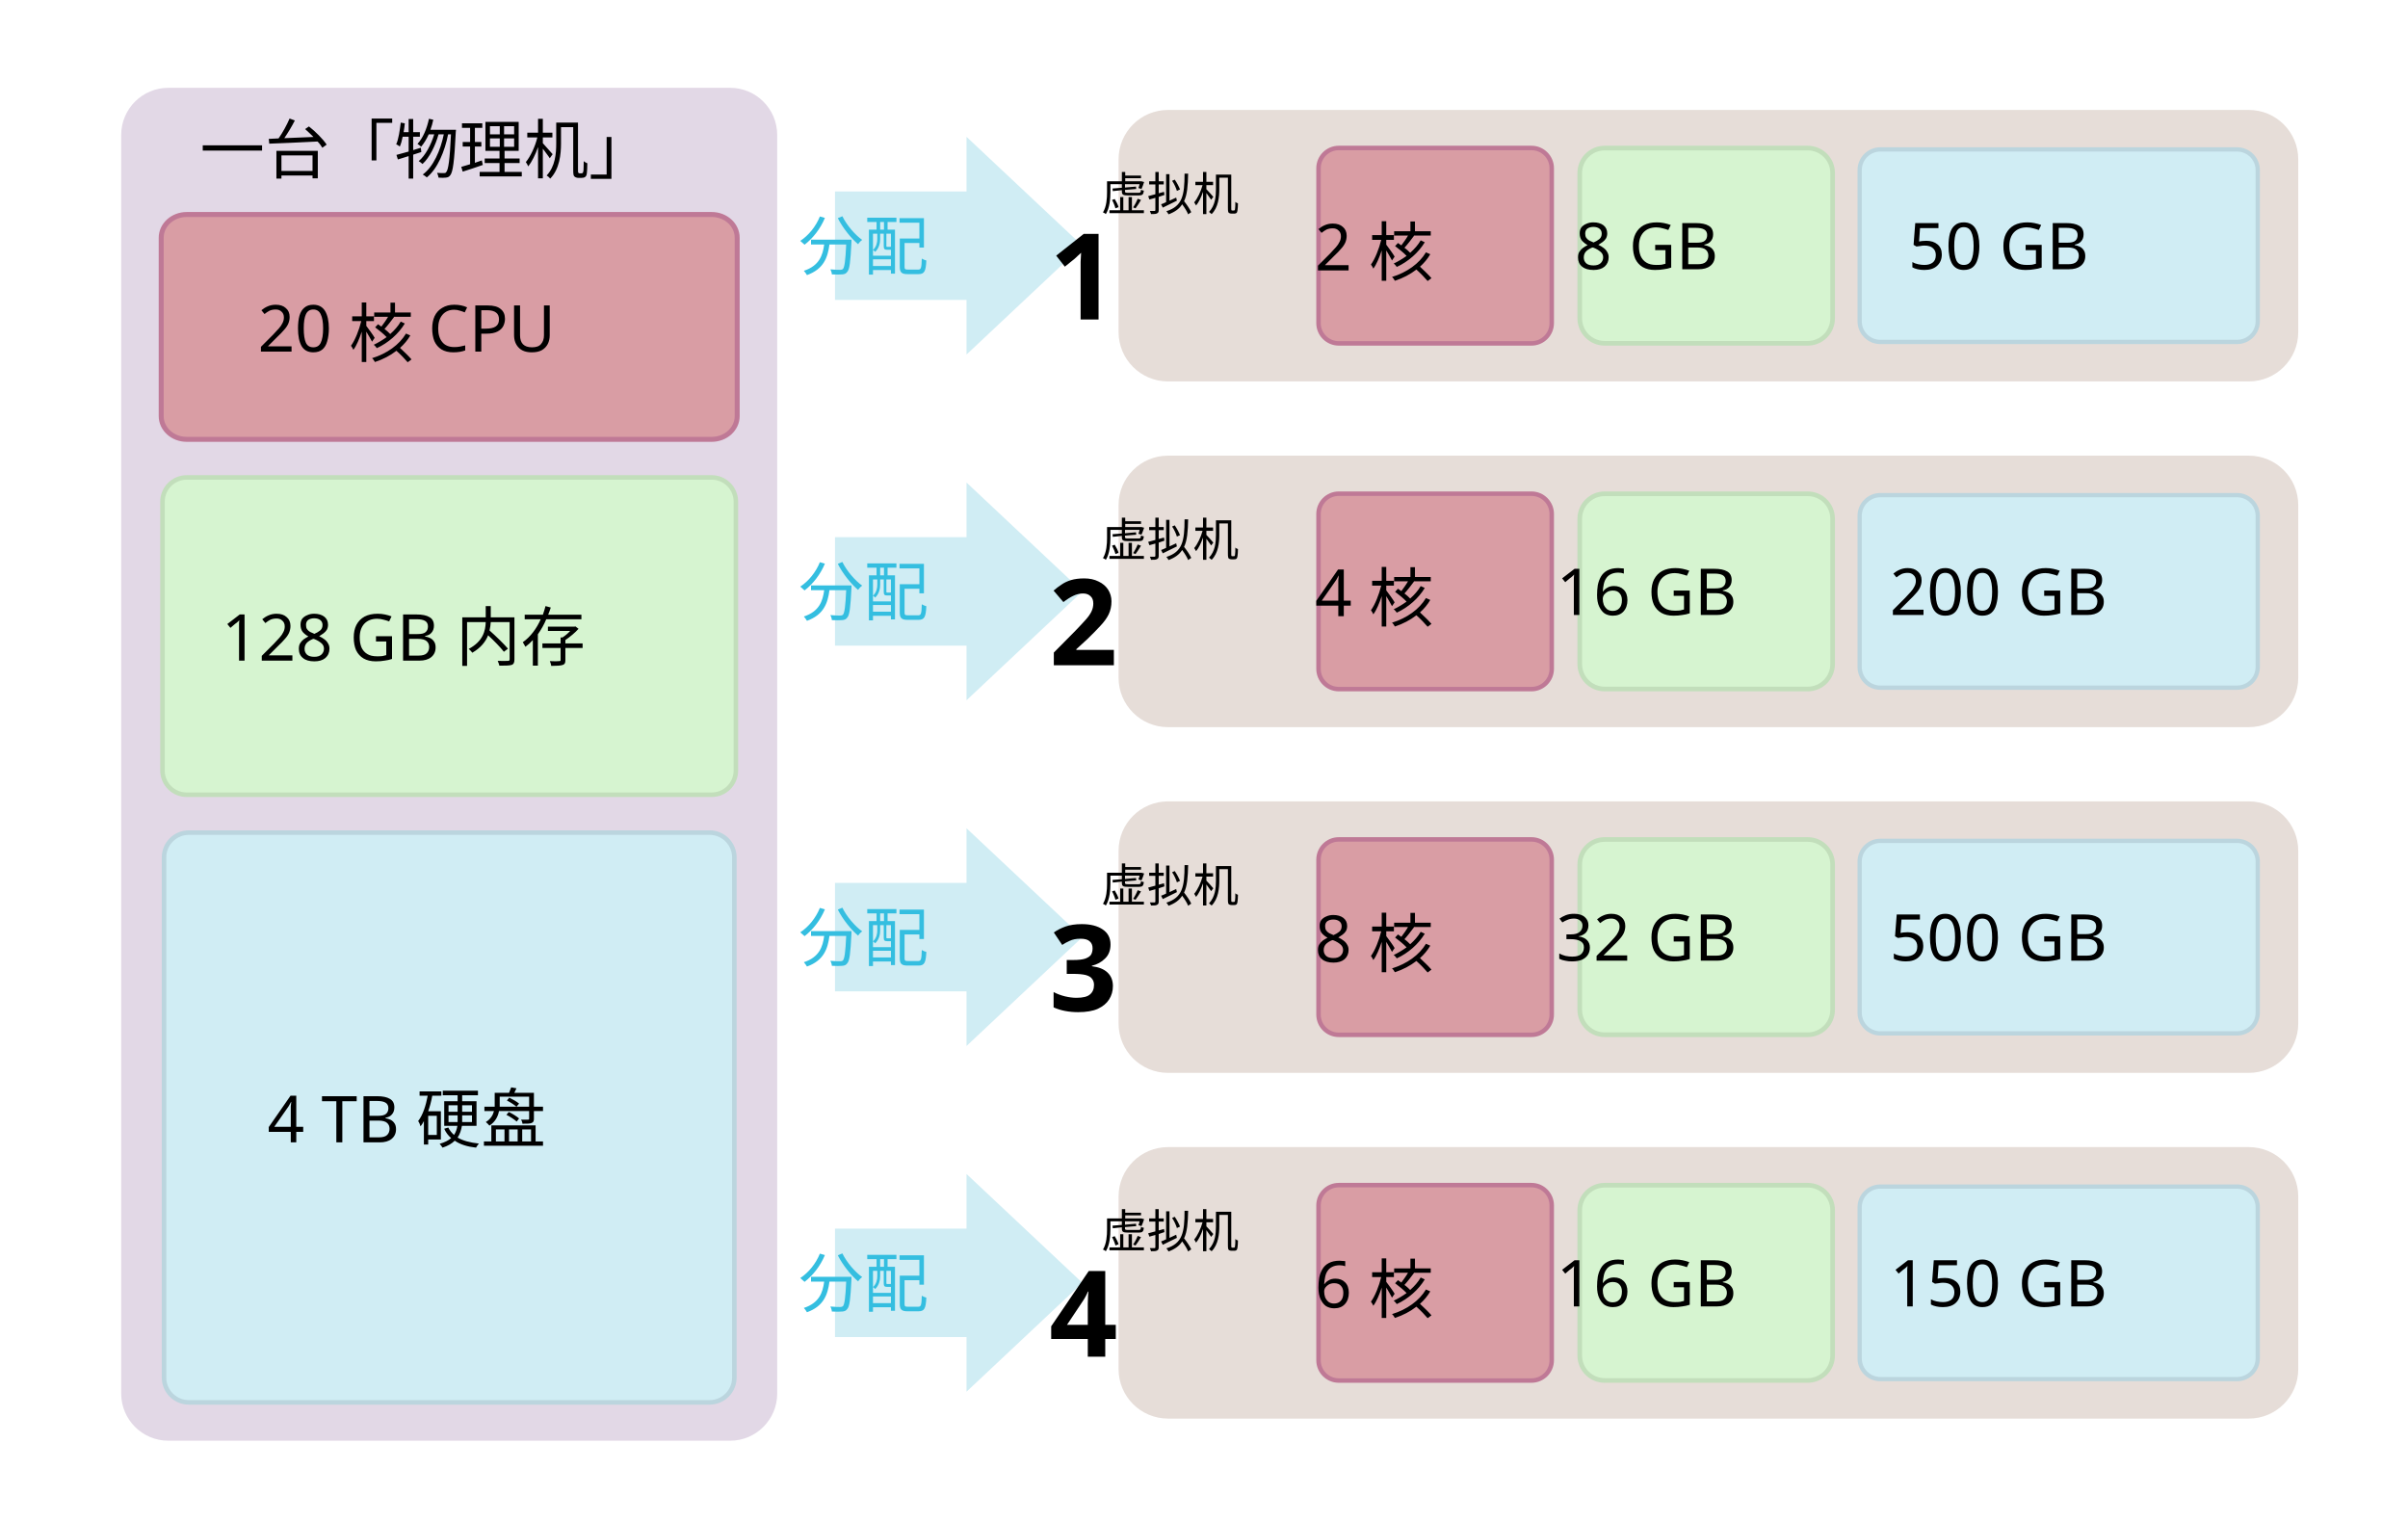
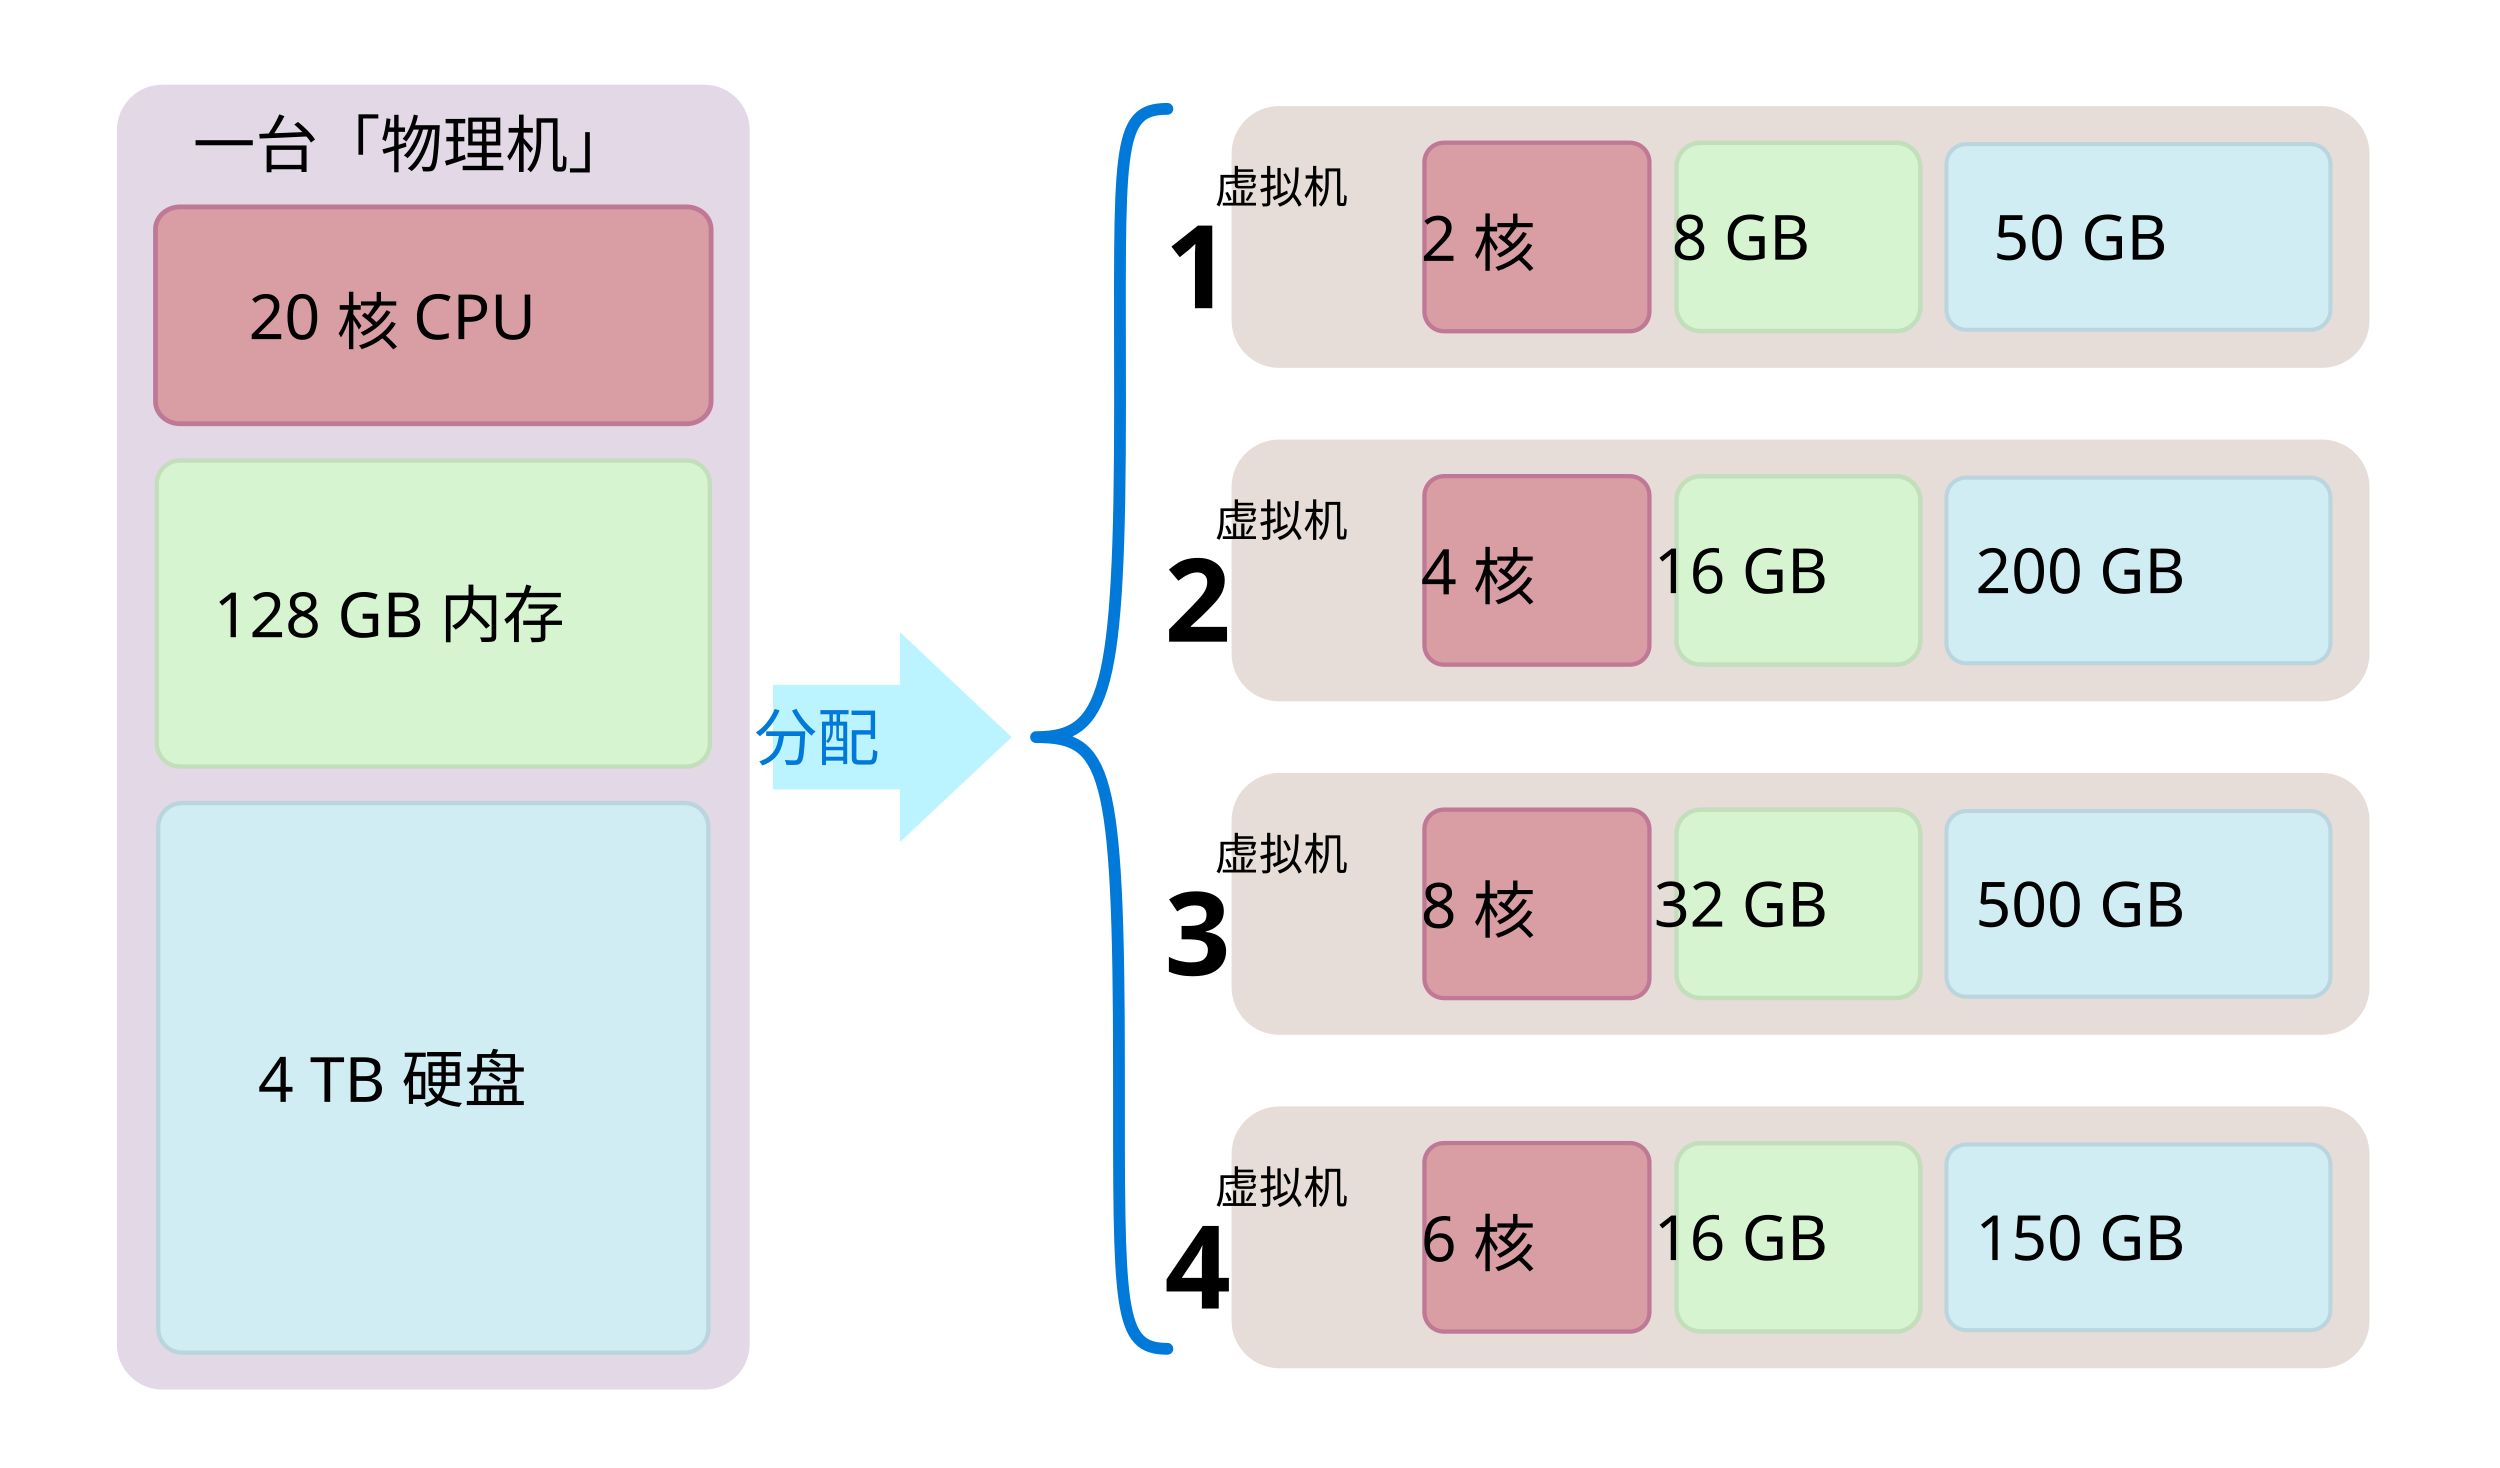
- <svg xmlns="http://www.w3.org/2000/svg" width="157.294mm" height="99.406mm" viewBox="0 0 157.294 99.406" version="1.1" id="svg1">
+ <svg xmlns="http://www.w3.org/2000/svg" width="169.294mm" height="99.406mm" viewBox="0 0 169.294 99.406" version="1.1" id="svg1">
  <defs id="defs1" />
  <g id="layer1" transform="translate(-24.5688,-15.55787)">
    <rect style="fill:#e2d8e6;fill-opacity:1;stroke:none;stroke-width:1.642;stroke-linecap:round;stroke-linejoin:round;paint-order:markers stroke fill" id="rect1" width="42.852" height="88.365" x="32.485" y="21.293" rx="3.081" ry="3.081" />
    <text xml:space="preserve" style="font-weight:bold;font-size:4.233px;line-height:1.3;font-family:'Sarasa Mono SC';-inkscape-font-specification:'Sarasa Mono SC Bold';text-align:center;letter-spacing:0px;text-orientation:upright;text-anchor:middle;fill:#d3d3d3;fill-opacity:1;stroke:none;stroke-width:3;stroke-linecap:round;stroke-linejoin:round;paint-order:markers stroke fill" x="55.194" y="26.88" id="text1">
      <tspan id="tspan1" style="font-style:normal;font-variant:normal;font-weight:normal;font-stretch:normal;font-family:'Sarasa Mono SC';-inkscape-font-specification:'Sarasa Mono SC';fill:#000000;fill-opacity:1;stroke-width:3" x="55.194" y="26.88">一台「物理机」</tspan>
    </text>
    <rect style="fill:#d99da4;fill-opacity:1;stroke:#bf7996;stroke-width:0.65;stroke-linecap:round;stroke-linejoin:round;stroke-dasharray:none;stroke-opacity:1;paint-order:markers stroke fill" id="rect2" width="37.3" height="14.361" x="35.261" y="29.73" rx="1.503" ry="1.357" />
    <text xml:space="preserve" style="font-weight:bold;font-size:4.233px;line-height:1.3;font-family:'Sarasa Mono SC';-inkscape-font-specification:'Sarasa Mono SC Bold';text-align:center;letter-spacing:0px;text-orientation:upright;text-anchor:middle;fill:#d3d3d3;fill-opacity:1;stroke:none;stroke-width:3;stroke-linecap:round;stroke-linejoin:round;paint-order:markers stroke fill" x="53.892" y="38.525" id="text2">
      <tspan id="tspan2" style="font-style:normal;font-variant:normal;font-weight:normal;font-stretch:normal;font-family:'Sarasa UI SC';-inkscape-font-specification:'Sarasa UI SC';fill:#000000;fill-opacity:1;stroke-width:3" x="53.892" y="38.525">20 核 CPU</tspan>
    </text>
    <rect style="fill:#d6f4d0;fill-opacity:1;stroke:#c2debb;stroke-width:0.591;stroke-linecap:round;stroke-linejoin:round;stroke-dasharray:none;stroke-opacity:1;paint-order:markers stroke fill" id="rect3" width="37.159" height="20.43" x="35.331" y="46.889" rx="1.434" ry="1.434" />
    <text xml:space="preserve" style="font-weight:bold;font-size:4.233px;line-height:1.3;font-family:'Sarasa Mono SC';-inkscape-font-specification:'Sarasa Mono SC Bold';text-align:center;letter-spacing:0px;text-orientation:upright;text-anchor:middle;fill:#d3d3d3;fill-opacity:1;stroke:none;stroke-width:3;stroke-linecap:round;stroke-linejoin:round;paint-order:markers stroke fill" x="53.68" y="58.709" id="text3">
      <tspan id="tspan3" style="font-style:normal;font-variant:normal;font-weight:normal;font-stretch:normal;font-family:'Sarasa UI SC';-inkscape-font-specification:'Sarasa UI SC';fill:#000000;fill-opacity:1;stroke-width:3" x="53.68" y="58.709">128 GB 内存</tspan>
    </text>
    <rect style="fill:#d0edf4;fill-opacity:1;stroke:#bbd5de;stroke-width:0.592;stroke-linecap:round;stroke-linejoin:round;stroke-dasharray:none;stroke-opacity:1;paint-order:markers stroke fill" id="rect4" width="36.958" height="36.92" x="35.432" y="70.087" rx="1.474" ry="1.474" />
    <text xml:space="preserve" style="font-weight:bold;font-size:4.233px;line-height:1.3;font-family:'Sarasa Mono SC';-inkscape-font-specification:'Sarasa Mono SC Bold';text-align:center;letter-spacing:0px;text-orientation:upright;text-anchor:middle;fill:#d3d3d3;fill-opacity:1;stroke:none;stroke-width:3;stroke-linecap:round;stroke-linejoin:round;paint-order:markers stroke fill" x="53.881" y="90.172" id="text4">
      <tspan id="tspan4" style="font-style:normal;font-variant:normal;font-weight:normal;font-stretch:normal;font-family:'Sarasa UI SC';-inkscape-font-specification:'Sarasa UI SC';fill:#000000;fill-opacity:1;stroke-width:3" x="53.881" y="90.172">4 TB 硬盘</tspan>
    </text>
-     <g id="g25" transform="translate(0,-0.3169103)">
-       <g id="g7" transform="translate(-1.566731,-11.95444)">
-         <g id="g5" transform="translate(1.423046,10.67284)">
-           <rect style="fill:#d0edf4;fill-opacity:1;stroke:none;stroke-width:0.592;stroke-linecap:round;stroke-linejoin:round;stroke-dasharray:none;stroke-opacity:1;paint-order:markers stroke fill" id="rect5" width="11.464" height="7.085" x="79.256" y="29.661" rx="0" ry="0" />
-           <path style="fill:#d0edf4;fill-opacity:1;stroke:none;stroke-width:0.592;stroke-linecap:round;stroke-linejoin:round;stroke-dasharray:none;stroke-opacity:1;paint-order:markers stroke fill" id="path5" d="m 79.928,35.889 0,-14.22 12.315,7.11 z" transform="matrix(0.6145188,0,0,1,38.73002,4.424126)" />
-         </g>
-         <text xml:space="preserve" style="font-weight:bold;font-size:4.233px;line-height:1.3;font-family:'Sarasa Mono SC';-inkscape-font-specification:'Sarasa Mono SC Bold';text-align:center;letter-spacing:0px;text-orientation:upright;text-anchor:middle;fill:#34bee0;fill-opacity:1;stroke:none;stroke-width:3;stroke-linecap:round;stroke-linejoin:round;paint-order:markers stroke fill" x="87.504" y="45.44" id="text7">
-           <tspan id="tspan7" style="font-style:normal;font-variant:normal;font-weight:normal;font-stretch:normal;font-family:'Sarasa Mono SC';-inkscape-font-specification:'Sarasa Mono SC';fill:#34bee0;fill-opacity:1;stroke-width:3" x="87.504" y="45.44">分配</tspan>
-         </text>
-       </g>
+     <g id="g25" transform="translate(10.33269,-0.3169103)">
      <rect style="fill:#e6ddd8;fill-opacity:1;stroke:none;stroke-width:0.987;stroke-linecap:round;stroke-linejoin:round;paint-order:markers stroke fill" id="rect7" width="77.059" height="17.732" x="97.635" y="23.056" rx="3.229" ry="3.229" />
      <g id="g17" transform="translate(0,-11.75947)">
        <text xml:space="preserve" style="font-weight:bold;font-size:3.002px;line-height:1.3;font-family:'Sarasa Mono SC';-inkscape-font-specification:'Sarasa Mono SC Bold';text-align:center;letter-spacing:0px;text-orientation:upright;text-anchor:middle;fill:#d3d3d3;fill-opacity:1;stroke:none;stroke-width:2.128;stroke-linecap:round;stroke-linejoin:round;paint-order:markers stroke fill" x="104.508" y="41.383" id="text8">
          <tspan style="font-style:normal;font-variant:normal;font-weight:normal;font-stretch:normal;font-family:'Sarasa Mono SC';-inkscape-font-specification:'Sarasa Mono SC';fill:#000000;fill-opacity:1;stroke-width:2.128" x="104.508" y="41.383" id="tspan9">虚拟机</tspan>
        </text>
        <text xml:space="preserve" style="font-weight:bold;font-size:7.845px;line-height:1.3;font-family:'Sarasa Mono SC';-inkscape-font-specification:'Sarasa Mono SC Bold';text-align:center;letter-spacing:0px;text-orientation:upright;text-anchor:middle;fill:#d3d3d3;fill-opacity:1;stroke:none;stroke-width:5.559;stroke-linecap:round;stroke-linejoin:round;paint-order:markers stroke fill" x="104.518" y="48.501" id="text10">
          <tspan style="font-style:normal;font-variant:normal;font-weight:bold;font-stretch:normal;font-family:'Sarasa Mono SC';-inkscape-font-specification:'Sarasa Mono SC Bold';fill:#000000;fill-opacity:1;stroke-width:5.559" x="104.518" y="48.501" id="tspan10">1</tspan>
        </text>
      </g>
      <rect style="fill:#d99da4;fill-opacity:1;stroke:#bf7996;stroke-width:0.583;stroke-linecap:round;stroke-linejoin:round;stroke-dasharray:none;stroke-opacity:1;paint-order:markers stroke fill" id="rect17" width="14.943" height="12.473" x="110.842" y="25.685" rx="1.178" ry="1.178" />
      <text xml:space="preserve" style="font-weight:bold;font-size:4.233px;line-height:1.3;font-family:'Sarasa Mono SC';-inkscape-font-specification:'Sarasa Mono SC Bold';text-align:center;letter-spacing:0px;text-orientation:upright;text-anchor:middle;fill:#d3d3d3;fill-opacity:1;stroke:none;stroke-width:3;stroke-linecap:round;stroke-linejoin:round;paint-order:markers stroke fill" x="118.187" y="33.537" id="text17">
        <tspan id="tspan17" style="font-style:normal;font-variant:normal;font-weight:normal;font-stretch:normal;font-family:'Sarasa UI SC';-inkscape-font-specification:'Sarasa UI SC';fill:#000000;fill-opacity:1;stroke-width:3" x="118.187" y="33.537">2 核</tspan>
      </text>
      <rect style="fill:#d6f4d0;fill-opacity:1;stroke:#c2debb;stroke-width:0.607;stroke-linecap:round;stroke-linejoin:round;stroke-dasharray:none;stroke-opacity:1;paint-order:markers stroke fill" id="rect18" width="16.213" height="12.449" x="127.913" y="25.697" rx="1.476" ry="1.476" />
      <text xml:space="preserve" style="font-weight:bold;font-size:4.233px;line-height:1.3;font-family:'Sarasa Mono SC';-inkscape-font-specification:'Sarasa Mono SC Bold';text-align:center;letter-spacing:0px;text-orientation:upright;text-anchor:middle;fill:#d3d3d3;fill-opacity:1;stroke:none;stroke-width:3;stroke-linecap:round;stroke-linejoin:round;paint-order:markers stroke fill" x="135.976" y="33.461" id="text18">
        <tspan id="tspan18" style="font-style:normal;font-variant:normal;font-weight:normal;font-stretch:normal;font-family:'Sarasa UI SC';-inkscape-font-specification:'Sarasa UI SC';fill:#000000;fill-opacity:1;stroke-width:3" x="135.976" y="33.461">8 GB</tspan>
      </text>
      <rect style="fill:#d0edf4;fill-opacity:1;stroke:#bbd5de;stroke-width:0.559;stroke-linecap:round;stroke-linejoin:round;stroke-dasharray:none;stroke-opacity:1;paint-order:markers stroke fill" id="rect19" width="25.724" height="12.296" x="146.184" y="25.774" rx="1.212" ry="1.212" />
      <text xml:space="preserve" style="font-weight:bold;font-size:4.233px;line-height:1.3;font-family:'Sarasa Mono SC';-inkscape-font-specification:'Sarasa Mono SC Bold';text-align:center;letter-spacing:0px;text-orientation:upright;text-anchor:middle;fill:#d3d3d3;fill-opacity:1;stroke:none;stroke-width:3;stroke-linecap:round;stroke-linejoin:round;paint-order:markers stroke fill" x="158.964" y="33.461" id="text19">
        <tspan id="tspan19" style="font-style:normal;font-variant:normal;font-weight:normal;font-stretch:normal;font-family:'Sarasa UI SC';-inkscape-font-specification:'Sarasa UI SC';fill:#000000;fill-opacity:1;stroke-width:3" x="158.964" y="33.461">50 GB</tspan>
      </text>
    </g>
-     <g id="g31" transform="translate(0,22.26371)">
-       <g id="g27" transform="translate(-1.566731,-11.95444)">
-         <g id="g26" transform="translate(1.423046,10.67284)">
-           <rect style="fill:#d0edf4;fill-opacity:1;stroke:none;stroke-width:0.592;stroke-linecap:round;stroke-linejoin:round;stroke-dasharray:none;stroke-opacity:1;paint-order:markers stroke fill" id="rect25" width="11.464" height="7.085" x="79.256" y="29.661" rx="0" ry="0" />
-           <path style="fill:#d0edf4;fill-opacity:1;stroke:none;stroke-width:0.592;stroke-linecap:round;stroke-linejoin:round;stroke-dasharray:none;stroke-opacity:1;paint-order:markers stroke fill" id="path25" d="m 79.928,35.889 0,-14.22 12.315,7.11 z" transform="matrix(0.6145188,0,0,1,38.73002,4.424126)" />
-         </g>
-         <text xml:space="preserve" style="font-weight:bold;font-size:4.233px;line-height:1.3;font-family:'Sarasa Mono SC';-inkscape-font-specification:'Sarasa Mono SC Bold';text-align:center;letter-spacing:0px;text-orientation:upright;text-anchor:middle;fill:#34bee0;fill-opacity:1;stroke:none;stroke-width:3;stroke-linecap:round;stroke-linejoin:round;paint-order:markers stroke fill" x="87.504" y="45.44" id="text26">
-           <tspan id="tspan26" style="font-style:normal;font-variant:normal;font-weight:normal;font-stretch:normal;font-family:'Sarasa Mono SC';-inkscape-font-specification:'Sarasa Mono SC';fill:#34bee0;fill-opacity:1;stroke-width:3" x="87.504" y="45.44">分配</tspan>
-         </text>
+     <g id="g8" transform="translate(-3.761298,21.59957)">
+       <g id="g6" transform="translate(1.423046,10.67284)" style="fill:#bbf3ff;fill-opacity:1">
+         <rect style="fill:#bbf3ff;fill-opacity:1;stroke:none;stroke-width:0.592;stroke-linecap:round;stroke-linejoin:round;stroke-dasharray:none;stroke-opacity:1;paint-order:markers stroke fill" id="rect6" width="11.464" height="7.085" x="79.256" y="29.661" rx="0" ry="0" />
+         <path style="fill:#bbf3ff;fill-opacity:1;stroke:none;stroke-width:0.592;stroke-linecap:round;stroke-linejoin:round;stroke-dasharray:none;stroke-opacity:1;paint-order:markers stroke fill" id="path6" d="m 79.928,35.889 0,-14.22 12.315,7.11 z" transform="matrix(0.6145188,0,0,1,38.73002,4.424126)" />
      </g>
+       <text xml:space="preserve" style="font-weight:bold;font-size:4.233px;line-height:1.3;font-family:'Sarasa Mono SC';-inkscape-font-specification:'Sarasa Mono SC Bold';text-align:center;letter-spacing:0px;text-orientation:upright;text-anchor:middle;fill:#0079d8;fill-opacity:1;stroke:none;stroke-width:3;stroke-linecap:round;stroke-linejoin:round;paint-order:markers stroke fill" x="87.504" y="45.44" id="text6">
+         <tspan id="tspan6" style="font-style:normal;font-variant:normal;font-weight:normal;font-stretch:normal;font-family:'Sarasa Mono SC';-inkscape-font-specification:'Sarasa Mono SC';fill:#0079d8;fill-opacity:1;stroke-width:3" x="87.504" y="45.44">分配</tspan>
+       </text>
+       <path style="fill:none;fill-opacity:1;stroke:#0079d8;stroke-width:0.8;stroke-linecap:round;stroke-linejoin:round;stroke-dasharray:none;stroke-opacity:1;paint-order:fill markers stroke" d="m 107.38,1.331 c -3.55,0 -3.203,2.694 -3.203,20.007 0,19.645 -0.969,22.537 -5.687,22.537 4.743,0 5.614,1.875 5.614,22.627 0,16.217 -0.09,18.794 3.277,18.794" id="path8" />
+     </g>
+     <g id="g31" transform="translate(10.33269,22.26371)">
      <rect style="fill:#e6ddd8;fill-opacity:1;stroke:none;stroke-width:0.987;stroke-linecap:round;stroke-linejoin:round;paint-order:markers stroke fill" id="rect27" width="77.059" height="17.732" x="97.635" y="23.056" rx="3.229" ry="3.229" />
      <g id="g28" transform="translate(0,-11.75947)">
        <text xml:space="preserve" style="font-weight:bold;font-size:3.002px;line-height:1.3;font-family:'Sarasa Mono SC';-inkscape-font-specification:'Sarasa Mono SC Bold';text-align:center;letter-spacing:0px;text-orientation:upright;text-anchor:middle;fill:#d3d3d3;fill-opacity:1;stroke:none;stroke-width:2.128;stroke-linecap:round;stroke-linejoin:round;paint-order:markers stroke fill" x="104.508" y="41.383" id="text27">
          <tspan style="font-style:normal;font-variant:normal;font-weight:normal;font-stretch:normal;font-family:'Sarasa Mono SC';-inkscape-font-specification:'Sarasa Mono SC';fill:#000000;fill-opacity:1;stroke-width:2.128" x="104.508" y="41.383" id="tspan27">虚拟机</tspan>
        </text>
        <text xml:space="preserve" style="font-weight:bold;font-size:7.845px;line-height:1.3;font-family:'Sarasa Mono SC';-inkscape-font-specification:'Sarasa Mono SC Bold';text-align:center;letter-spacing:0px;text-orientation:upright;text-anchor:middle;fill:#d3d3d3;fill-opacity:1;stroke:none;stroke-width:5.559;stroke-linecap:round;stroke-linejoin:round;paint-order:markers stroke fill" x="104.518" y="48.501" id="text28">
          <tspan style="font-style:normal;font-variant:normal;font-weight:bold;font-stretch:normal;font-family:'Sarasa Mono SC';-inkscape-font-specification:'Sarasa Mono SC Bold';fill:#000000;fill-opacity:1;stroke-width:5.559" x="104.518" y="48.501" id="tspan28">2</tspan>
        </text>
      </g>
      <rect style="fill:#d99da4;fill-opacity:1;stroke:#bf7996;stroke-width:0.583;stroke-linecap:round;stroke-linejoin:round;stroke-dasharray:none;stroke-opacity:1;paint-order:markers stroke fill" id="rect28" width="14.943" height="12.473" x="110.842" y="25.685" rx="1.178" ry="1.178" />
      <text xml:space="preserve" style="font-weight:bold;font-size:4.233px;line-height:1.3;font-family:'Sarasa Mono SC';-inkscape-font-specification:'Sarasa Mono SC Bold';text-align:center;letter-spacing:0px;text-orientation:upright;text-anchor:middle;fill:#d3d3d3;fill-opacity:1;stroke:none;stroke-width:3;stroke-linecap:round;stroke-linejoin:round;paint-order:markers stroke fill" x="118.187" y="33.537" id="text29">
        <tspan id="tspan29" style="font-style:normal;font-variant:normal;font-weight:normal;font-stretch:normal;font-family:'Sarasa UI SC';-inkscape-font-specification:'Sarasa UI SC';fill:#000000;fill-opacity:1;stroke-width:3" x="118.187" y="33.537">4 核</tspan>
      </text>
      <rect style="fill:#d6f4d0;fill-opacity:1;stroke:#c2debb;stroke-width:0.607;stroke-linecap:round;stroke-linejoin:round;stroke-dasharray:none;stroke-opacity:1;paint-order:markers stroke fill" id="rect29" width="16.213" height="12.449" x="127.913" y="25.697" rx="1.476" ry="1.476" />
      <text xml:space="preserve" style="font-weight:bold;font-size:4.233px;line-height:1.3;font-family:'Sarasa Mono SC';-inkscape-font-specification:'Sarasa Mono SC Bold';text-align:center;letter-spacing:0px;text-orientation:upright;text-anchor:middle;fill:#d3d3d3;fill-opacity:1;stroke:none;stroke-width:3;stroke-linecap:round;stroke-linejoin:round;paint-order:markers stroke fill" x="135.976" y="33.461" id="text30">
        <tspan id="tspan30" style="font-style:normal;font-variant:normal;font-weight:normal;font-stretch:normal;font-family:'Sarasa UI SC';-inkscape-font-specification:'Sarasa UI SC';fill:#000000;fill-opacity:1;stroke-width:3" x="135.976" y="33.461">16 GB</tspan>
      </text>
      <rect style="fill:#d0edf4;fill-opacity:1;stroke:#bbd5de;stroke-width:0.559;stroke-linecap:round;stroke-linejoin:round;stroke-dasharray:none;stroke-opacity:1;paint-order:markers stroke fill" id="rect30" width="25.724" height="12.296" x="146.184" y="25.774" rx="1.212" ry="1.212" />
      <text xml:space="preserve" style="font-weight:bold;font-size:4.233px;line-height:1.3;font-family:'Sarasa Mono SC';-inkscape-font-specification:'Sarasa Mono SC Bold';text-align:center;letter-spacing:0px;text-orientation:upright;text-anchor:middle;fill:#d3d3d3;fill-opacity:1;stroke:none;stroke-width:3;stroke-linecap:round;stroke-linejoin:round;paint-order:markers stroke fill" x="158.964" y="33.461" id="text31">
        <tspan id="tspan31" style="font-style:normal;font-variant:normal;font-weight:normal;font-stretch:normal;font-family:'Sarasa UI SC';-inkscape-font-specification:'Sarasa UI SC';fill:#000000;fill-opacity:1;stroke-width:3" x="158.964" y="33.461">200 GB</tspan>
      </text>
    </g>
-     <g id="g37" transform="translate(0,44.84432)">
-       <g id="g33" transform="translate(-1.566731,-11.95444)">
-         <g id="g32" transform="translate(1.423046,10.67284)">
-           <rect style="fill:#d0edf4;fill-opacity:1;stroke:none;stroke-width:0.592;stroke-linecap:round;stroke-linejoin:round;stroke-dasharray:none;stroke-opacity:1;paint-order:markers stroke fill" id="rect31" width="11.464" height="7.085" x="79.256" y="29.661" rx="0" ry="0" />
-           <path style="fill:#d0edf4;fill-opacity:1;stroke:none;stroke-width:0.592;stroke-linecap:round;stroke-linejoin:round;stroke-dasharray:none;stroke-opacity:1;paint-order:markers stroke fill" id="path31" d="m 79.928,35.889 0,-14.22 12.315,7.11 z" transform="matrix(0.6145188,0,0,1,38.73002,4.424126)" />
-         </g>
-         <text xml:space="preserve" style="font-weight:bold;font-size:4.233px;line-height:1.3;font-family:'Sarasa Mono SC';-inkscape-font-specification:'Sarasa Mono SC Bold';text-align:center;letter-spacing:0px;text-orientation:upright;text-anchor:middle;fill:#34bee0;fill-opacity:1;stroke:none;stroke-width:3;stroke-linecap:round;stroke-linejoin:round;paint-order:markers stroke fill" x="87.504" y="45.44" id="text32">
-           <tspan id="tspan32" style="font-style:normal;font-variant:normal;font-weight:normal;font-stretch:normal;font-family:'Sarasa Mono SC';-inkscape-font-specification:'Sarasa Mono SC';fill:#34bee0;fill-opacity:1;stroke-width:3" x="87.504" y="45.44">分配</tspan>
-         </text>
-       </g>
+     <g id="g37" transform="translate(10.33269,44.84432)">
      <rect style="fill:#e6ddd8;fill-opacity:1;stroke:none;stroke-width:0.987;stroke-linecap:round;stroke-linejoin:round;paint-order:markers stroke fill" id="rect33" width="77.059" height="17.732" x="97.635" y="23.056" rx="3.229" ry="3.229" />
      <g id="g34" transform="translate(0,-11.75947)">
        <text xml:space="preserve" style="font-weight:bold;font-size:3.002px;line-height:1.3;font-family:'Sarasa Mono SC';-inkscape-font-specification:'Sarasa Mono SC Bold';text-align:center;letter-spacing:0px;text-orientation:upright;text-anchor:middle;fill:#d3d3d3;fill-opacity:1;stroke:none;stroke-width:2.128;stroke-linecap:round;stroke-linejoin:round;paint-order:markers stroke fill" x="104.508" y="41.383" id="text33">
          <tspan style="font-style:normal;font-variant:normal;font-weight:normal;font-stretch:normal;font-family:'Sarasa Mono SC';-inkscape-font-specification:'Sarasa Mono SC';fill:#000000;fill-opacity:1;stroke-width:2.128" x="104.508" y="41.383" id="tspan33">虚拟机</tspan>
        </text>
        <text xml:space="preserve" style="font-weight:bold;font-size:7.845px;line-height:1.3;font-family:'Sarasa Mono SC';-inkscape-font-specification:'Sarasa Mono SC Bold';text-align:center;letter-spacing:0px;text-orientation:upright;text-anchor:middle;fill:#d3d3d3;fill-opacity:1;stroke:none;stroke-width:5.559;stroke-linecap:round;stroke-linejoin:round;paint-order:markers stroke fill" x="104.518" y="48.501" id="text34">
          <tspan style="font-style:normal;font-variant:normal;font-weight:bold;font-stretch:normal;font-family:'Sarasa Mono SC';-inkscape-font-specification:'Sarasa Mono SC Bold';fill:#000000;fill-opacity:1;stroke-width:5.559" x="104.518" y="48.501" id="tspan34">3</tspan>
        </text>
      </g>
      <rect style="fill:#d99da4;fill-opacity:1;stroke:#bf7996;stroke-width:0.583;stroke-linecap:round;stroke-linejoin:round;stroke-dasharray:none;stroke-opacity:1;paint-order:markers stroke fill" id="rect34" width="14.943" height="12.473" x="110.842" y="25.685" rx="1.178" ry="1.178" />
      <text xml:space="preserve" style="font-weight:bold;font-size:4.233px;line-height:1.3;font-family:'Sarasa Mono SC';-inkscape-font-specification:'Sarasa Mono SC Bold';text-align:center;letter-spacing:0px;text-orientation:upright;text-anchor:middle;fill:#d3d3d3;fill-opacity:1;stroke:none;stroke-width:3;stroke-linecap:round;stroke-linejoin:round;paint-order:markers stroke fill" x="118.187" y="33.537" id="text35">
        <tspan id="tspan35" style="font-style:normal;font-variant:normal;font-weight:normal;font-stretch:normal;font-family:'Sarasa UI SC';-inkscape-font-specification:'Sarasa UI SC';fill:#000000;fill-opacity:1;stroke-width:3" x="118.187" y="33.537">8 核</tspan>
      </text>
      <rect style="fill:#d6f4d0;fill-opacity:1;stroke:#c2debb;stroke-width:0.607;stroke-linecap:round;stroke-linejoin:round;stroke-dasharray:none;stroke-opacity:1;paint-order:markers stroke fill" id="rect35" width="16.213" height="12.449" x="127.913" y="25.697" rx="1.476" ry="1.476" />
      <text xml:space="preserve" style="font-weight:bold;font-size:4.233px;line-height:1.3;font-family:'Sarasa Mono SC';-inkscape-font-specification:'Sarasa Mono SC Bold';text-align:center;letter-spacing:0px;text-orientation:upright;text-anchor:middle;fill:#d3d3d3;fill-opacity:1;stroke:none;stroke-width:3;stroke-linecap:round;stroke-linejoin:round;paint-order:markers stroke fill" x="135.976" y="33.461" id="text36">
        <tspan id="tspan36" style="font-style:normal;font-variant:normal;font-weight:normal;font-stretch:normal;font-family:'Sarasa UI SC';-inkscape-font-specification:'Sarasa UI SC';fill:#000000;fill-opacity:1;stroke-width:3" x="135.976" y="33.461">32 GB</tspan>
      </text>
      <rect style="fill:#d0edf4;fill-opacity:1;stroke:#bbd5de;stroke-width:0.559;stroke-linecap:round;stroke-linejoin:round;stroke-dasharray:none;stroke-opacity:1;paint-order:markers stroke fill" id="rect36" width="25.724" height="12.296" x="146.184" y="25.774" rx="1.212" ry="1.212" />
      <text xml:space="preserve" style="font-weight:bold;font-size:4.233px;line-height:1.3;font-family:'Sarasa Mono SC';-inkscape-font-specification:'Sarasa Mono SC Bold';text-align:center;letter-spacing:0px;text-orientation:upright;text-anchor:middle;fill:#d3d3d3;fill-opacity:1;stroke:none;stroke-width:3;stroke-linecap:round;stroke-linejoin:round;paint-order:markers stroke fill" x="158.964" y="33.461" id="text37">
        <tspan id="tspan37" style="font-style:normal;font-variant:normal;font-weight:normal;font-stretch:normal;font-family:'Sarasa UI SC';-inkscape-font-specification:'Sarasa UI SC';fill:#000000;fill-opacity:1;stroke-width:3" x="158.964" y="33.461">500 GB</tspan>
      </text>
    </g>
-     <g id="g43" transform="translate(0,67.42494)">
-       <g id="g39" transform="translate(-1.566731,-11.95444)">
-         <g id="g38" transform="translate(1.423046,10.67284)">
-           <rect style="fill:#d0edf4;fill-opacity:1;stroke:none;stroke-width:0.592;stroke-linecap:round;stroke-linejoin:round;stroke-dasharray:none;stroke-opacity:1;paint-order:markers stroke fill" id="rect37" width="11.464" height="7.085" x="79.256" y="29.661" rx="0" ry="0" />
-           <path style="fill:#d0edf4;fill-opacity:1;stroke:none;stroke-width:0.592;stroke-linecap:round;stroke-linejoin:round;stroke-dasharray:none;stroke-opacity:1;paint-order:markers stroke fill" id="path37" d="m 79.928,35.889 0,-14.22 12.315,7.11 z" transform="matrix(0.6145188,0,0,1,38.73002,4.424126)" />
-         </g>
-         <text xml:space="preserve" style="font-weight:bold;font-size:4.233px;line-height:1.3;font-family:'Sarasa Mono SC';-inkscape-font-specification:'Sarasa Mono SC Bold';text-align:center;letter-spacing:0px;text-orientation:upright;text-anchor:middle;fill:#34bee0;fill-opacity:1;stroke:none;stroke-width:3;stroke-linecap:round;stroke-linejoin:round;paint-order:markers stroke fill" x="87.504" y="45.44" id="text38">
-           <tspan id="tspan38" style="font-style:normal;font-variant:normal;font-weight:normal;font-stretch:normal;font-family:'Sarasa Mono SC';-inkscape-font-specification:'Sarasa Mono SC';fill:#34bee0;fill-opacity:1;stroke-width:3" x="87.504" y="45.44">分配</tspan>
-         </text>
-       </g>
+     <g id="g43" transform="translate(10.33269,67.42494)">
      <rect style="fill:#e6ddd8;fill-opacity:1;stroke:none;stroke-width:0.987;stroke-linecap:round;stroke-linejoin:round;paint-order:markers stroke fill" id="rect39" width="77.059" height="17.732" x="97.635" y="23.056" rx="3.229" ry="3.229" />
      <g id="g40" transform="translate(0,-11.75947)">
        <text xml:space="preserve" style="font-weight:bold;font-size:3.002px;line-height:1.3;font-family:'Sarasa Mono SC';-inkscape-font-specification:'Sarasa Mono SC Bold';text-align:center;letter-spacing:0px;text-orientation:upright;text-anchor:middle;fill:#d3d3d3;fill-opacity:1;stroke:none;stroke-width:2.128;stroke-linecap:round;stroke-linejoin:round;paint-order:markers stroke fill" x="104.508" y="41.383" id="text39">
          <tspan style="font-style:normal;font-variant:normal;font-weight:normal;font-stretch:normal;font-family:'Sarasa Mono SC';-inkscape-font-specification:'Sarasa Mono SC';fill:#000000;fill-opacity:1;stroke-width:2.128" x="104.508" y="41.383" id="tspan39">虚拟机</tspan>
        </text>
        <text xml:space="preserve" style="font-weight:bold;font-size:7.845px;line-height:1.3;font-family:'Sarasa Mono SC';-inkscape-font-specification:'Sarasa Mono SC Bold';text-align:center;letter-spacing:0px;text-orientation:upright;text-anchor:middle;fill:#d3d3d3;fill-opacity:1;stroke:none;stroke-width:5.559;stroke-linecap:round;stroke-linejoin:round;paint-order:markers stroke fill" x="104.518" y="48.501" id="text40">
          <tspan style="font-style:normal;font-variant:normal;font-weight:bold;font-stretch:normal;font-family:'Sarasa Mono SC';-inkscape-font-specification:'Sarasa Mono SC Bold';fill:#000000;fill-opacity:1;stroke-width:5.559" x="104.518" y="48.501" id="tspan40">4</tspan>
        </text>
      </g>
      <rect style="fill:#d99da4;fill-opacity:1;stroke:#bf7996;stroke-width:0.583;stroke-linecap:round;stroke-linejoin:round;stroke-dasharray:none;stroke-opacity:1;paint-order:markers stroke fill" id="rect40" width="14.943" height="12.473" x="110.842" y="25.685" rx="1.178" ry="1.178" />
      <text xml:space="preserve" style="font-weight:bold;font-size:4.233px;line-height:1.3;font-family:'Sarasa Mono SC';-inkscape-font-specification:'Sarasa Mono SC Bold';text-align:center;letter-spacing:0px;text-orientation:upright;text-anchor:middle;fill:#d3d3d3;fill-opacity:1;stroke:none;stroke-width:3;stroke-linecap:round;stroke-linejoin:round;paint-order:markers stroke fill" x="118.187" y="33.537" id="text41">
        <tspan id="tspan41" style="font-style:normal;font-variant:normal;font-weight:normal;font-stretch:normal;font-family:'Sarasa UI SC';-inkscape-font-specification:'Sarasa UI SC';fill:#000000;fill-opacity:1;stroke-width:3" x="118.187" y="33.537">6 核</tspan>
      </text>
      <rect style="fill:#d6f4d0;fill-opacity:1;stroke:#c2debb;stroke-width:0.607;stroke-linecap:round;stroke-linejoin:round;stroke-dasharray:none;stroke-opacity:1;paint-order:markers stroke fill" id="rect41" width="16.213" height="12.449" x="127.913" y="25.697" rx="1.476" ry="1.476" />
      <text xml:space="preserve" style="font-weight:bold;font-size:4.233px;line-height:1.3;font-family:'Sarasa Mono SC';-inkscape-font-specification:'Sarasa Mono SC Bold';text-align:center;letter-spacing:0px;text-orientation:upright;text-anchor:middle;fill:#d3d3d3;fill-opacity:1;stroke:none;stroke-width:3;stroke-linecap:round;stroke-linejoin:round;paint-order:markers stroke fill" x="135.976" y="33.461" id="text42">
        <tspan id="tspan42" style="font-style:normal;font-variant:normal;font-weight:normal;font-stretch:normal;font-family:'Sarasa UI SC';-inkscape-font-specification:'Sarasa UI SC';fill:#000000;fill-opacity:1;stroke-width:3" x="135.976" y="33.461">16 GB</tspan>
      </text>
      <rect style="fill:#d0edf4;fill-opacity:1;stroke:#bbd5de;stroke-width:0.559;stroke-linecap:round;stroke-linejoin:round;stroke-dasharray:none;stroke-opacity:1;paint-order:markers stroke fill" id="rect42" width="25.724" height="12.296" x="146.184" y="25.774" rx="1.212" ry="1.212" />
      <text xml:space="preserve" style="font-weight:bold;font-size:4.233px;line-height:1.3;font-family:'Sarasa Mono SC';-inkscape-font-specification:'Sarasa Mono SC Bold';text-align:center;letter-spacing:0px;text-orientation:upright;text-anchor:middle;fill:#d3d3d3;fill-opacity:1;stroke:none;stroke-width:3;stroke-linecap:round;stroke-linejoin:round;paint-order:markers stroke fill" x="158.964" y="33.461" id="text43">
        <tspan id="tspan43" style="font-style:normal;font-variant:normal;font-weight:normal;font-stretch:normal;font-family:'Sarasa UI SC';-inkscape-font-specification:'Sarasa UI SC';fill:#000000;fill-opacity:1;stroke-width:3" x="158.964" y="33.461">150 GB</tspan>
      </text>
    </g>
  </g>
</svg>
